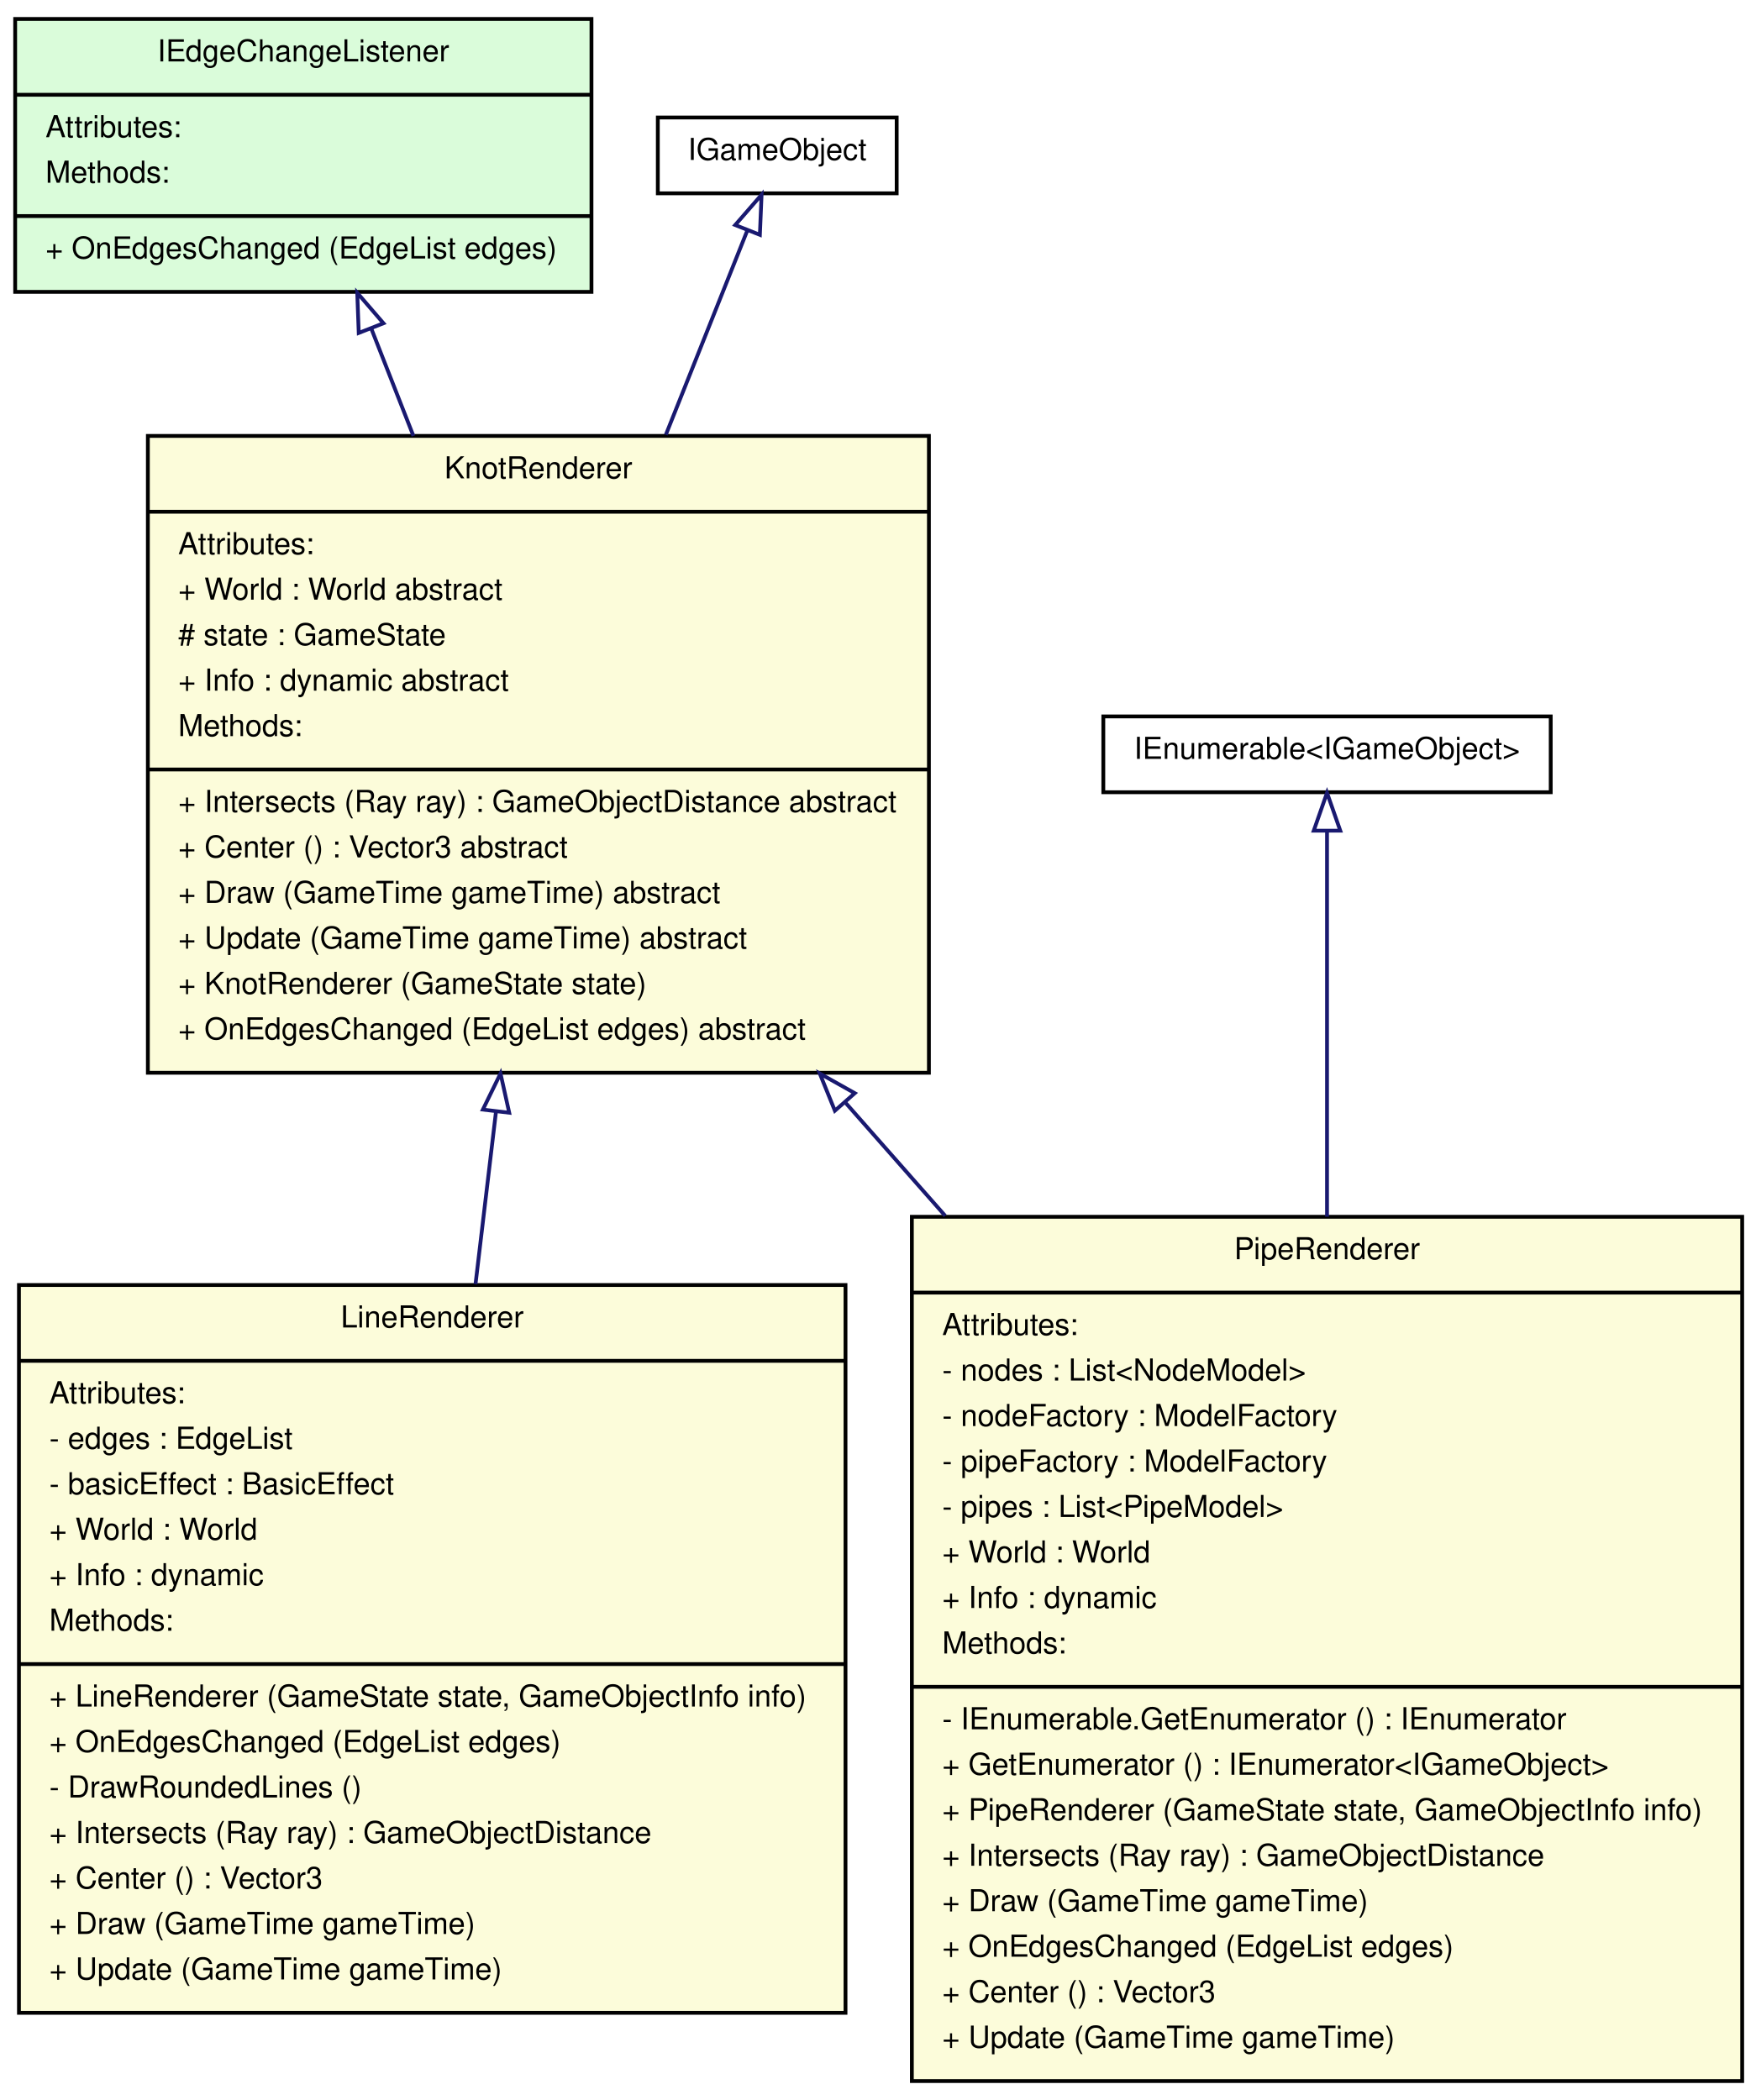
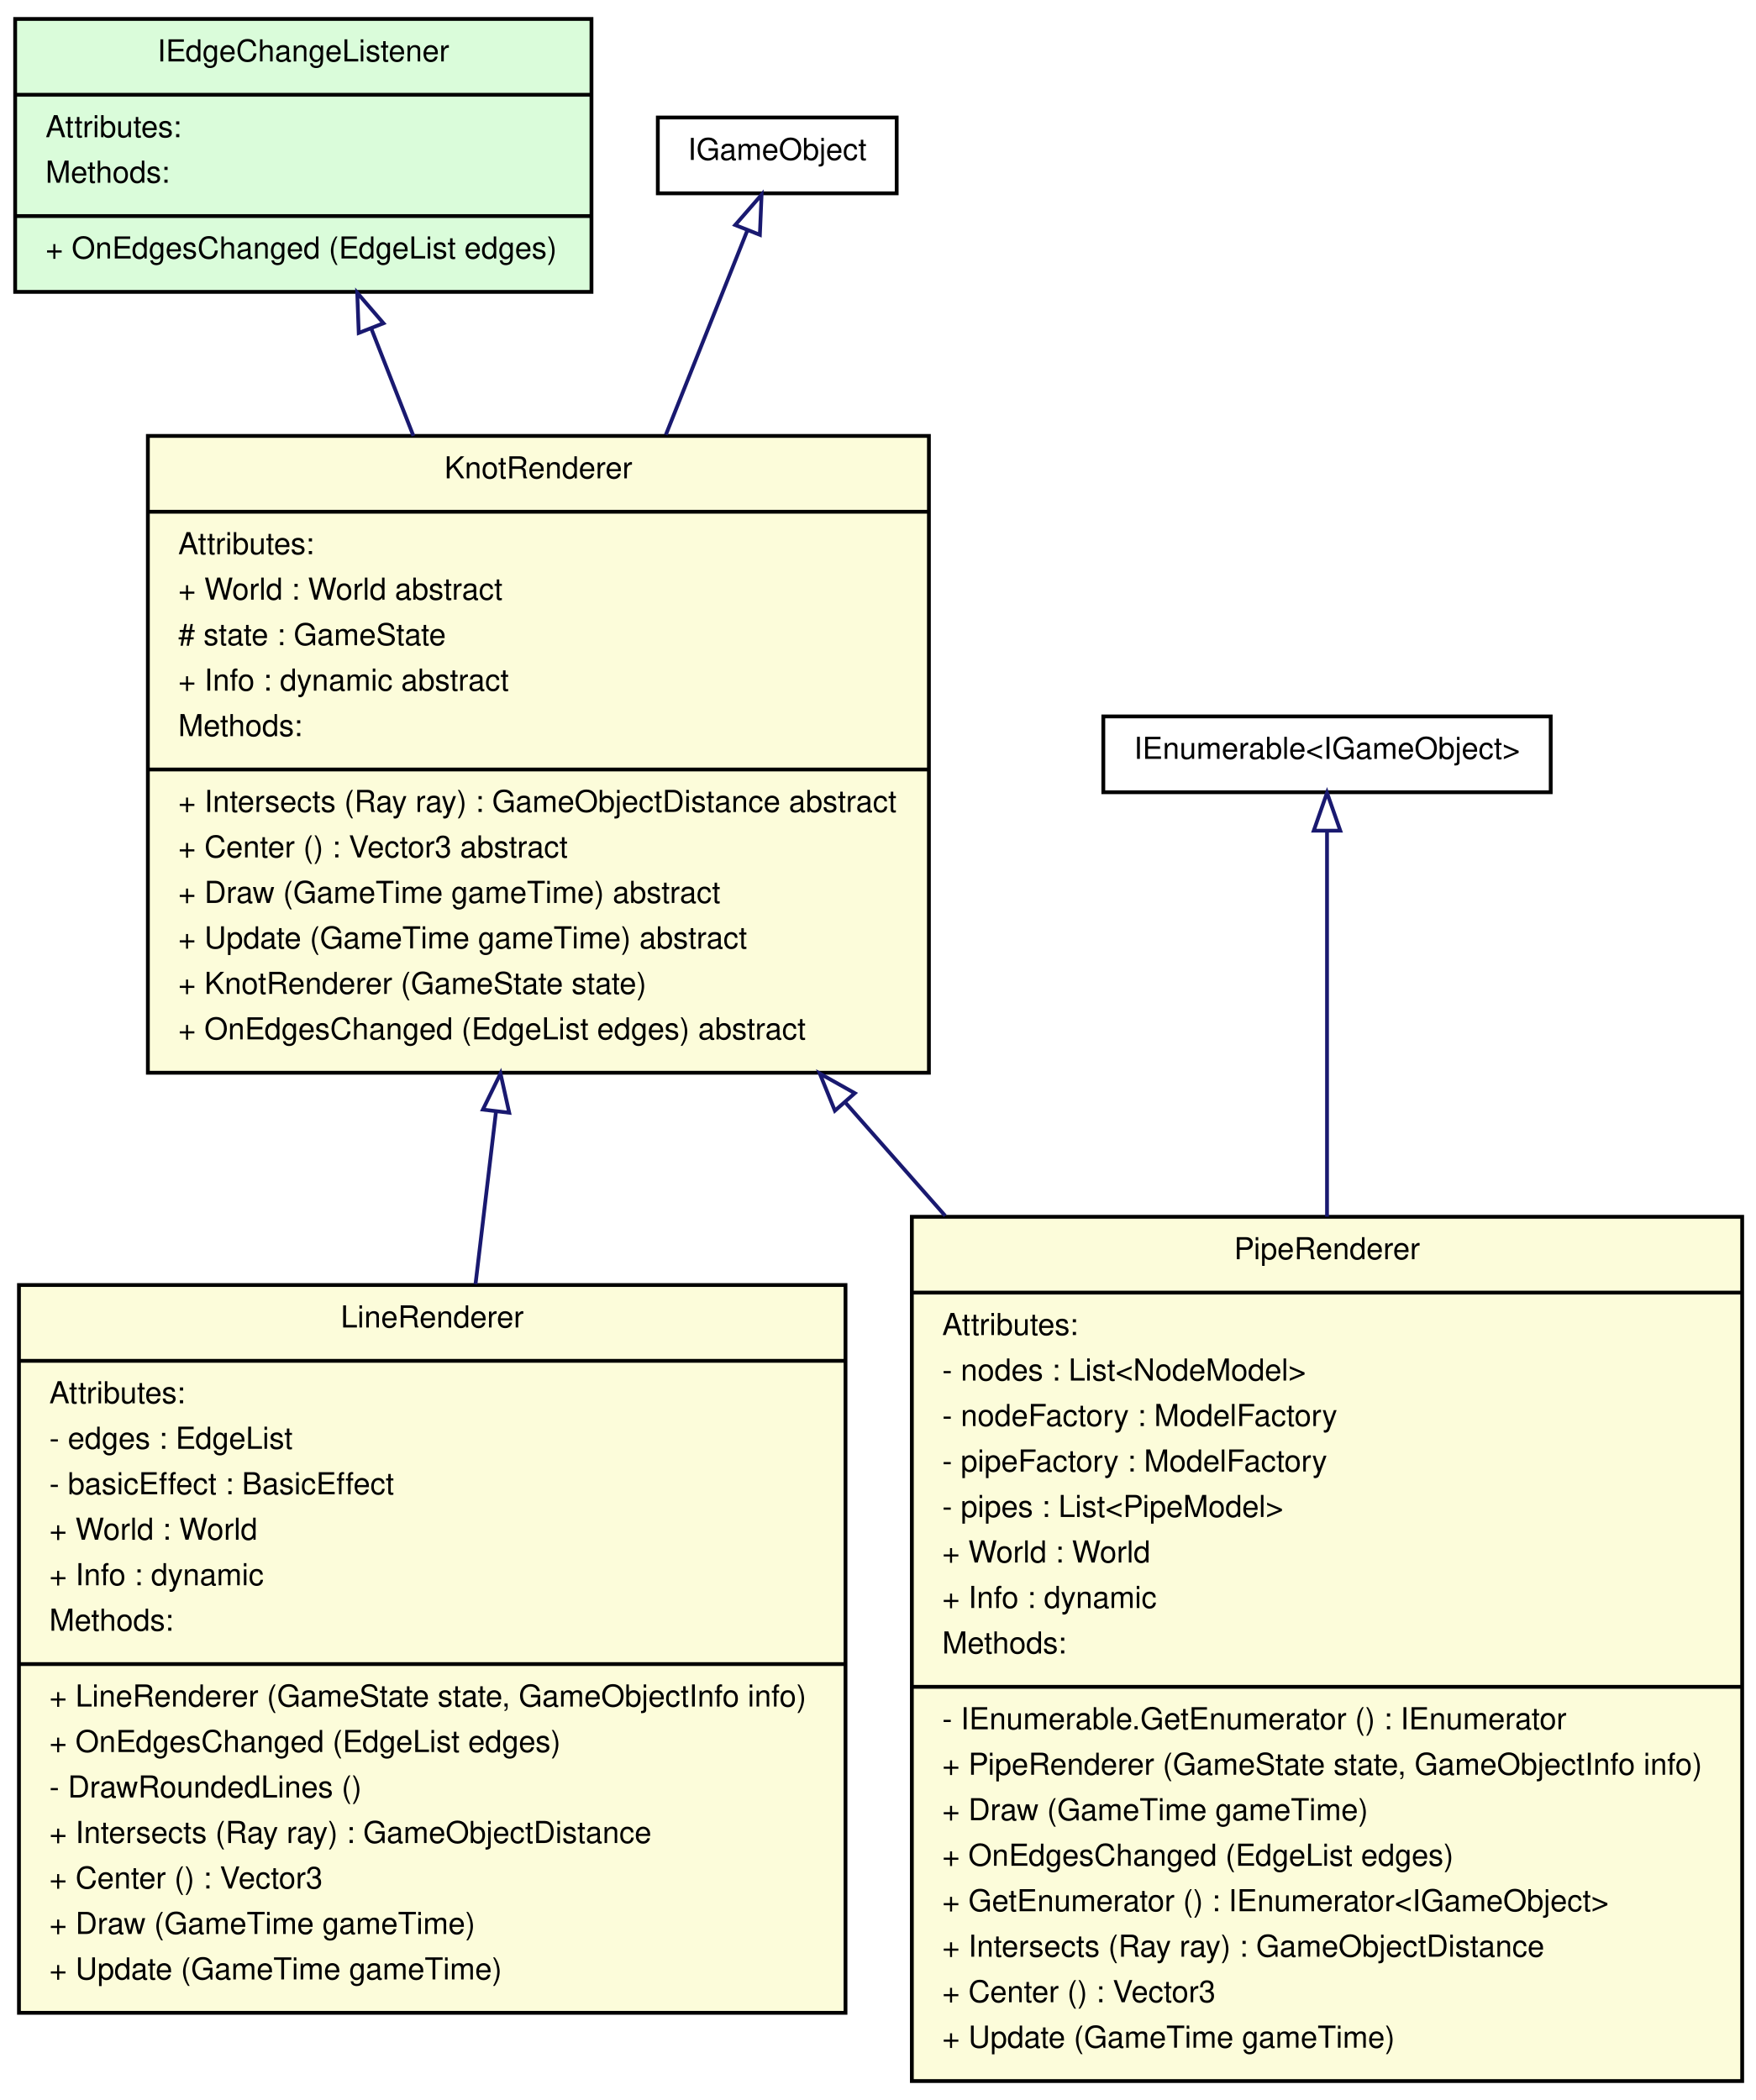
<svg xmlns="http://www.w3.org/2000/svg" width="463pt" height="554pt" viewBox="0.00 0.00 463.00 554.00">
  <g id="graph1" class="graph" transform="scale(1 1) rotate(0) translate(4 550)">
    <polygon fill="white" stroke="white" points="-4,5 -4,-550 460,-550 460,5 -4,5" />
    <g id="node1" class="node">
      <polygon fill="#dafcda" stroke="black" points="0,-473 0,-545 152,-545 152,-473 0,-473" />
      <text text-anchor="middle" x="76" y="-533.8" font-family="Helvetica,sans-Serif" font-size="8.00">IEdgeChangeListener</text>
      <polyline fill="none" stroke="black" points="0,-525 152,-525 " />
      <text text-anchor="start" x="8" y="-513.8" font-family="Helvetica,sans-Serif" font-size="8.00">Attributes:</text>
      <text text-anchor="start" x="8" y="-501.8" font-family="Helvetica,sans-Serif" font-size="8.00">Methods:</text>
      <polyline fill="none" stroke="black" points="0,-493 152,-493 " />
      <text text-anchor="start" x="8" y="-481.8" font-family="Helvetica,sans-Serif" font-size="8.00">+ OnEdgesChanged (EdgeList edges)</text>
    </g>
    <g id="node2" class="node">
      <polygon fill="#fcfcda" stroke="black" points="35,-267 35,-435 241,-435 241,-267 35,-267" />
      <text text-anchor="middle" x="138" y="-423.8" font-family="Helvetica,sans-Serif" font-size="8.00">KnotRenderer</text>
      <polyline fill="none" stroke="black" points="35,-415 241,-415 " />
      <text text-anchor="start" x="43" y="-403.8" font-family="Helvetica,sans-Serif" font-size="8.00">Attributes:</text>
      <text text-anchor="start" x="43" y="-391.8" font-family="Helvetica,sans-Serif" font-size="8.00">+ World : World abstract</text>
      <text text-anchor="start" x="43" y="-379.8" font-family="Helvetica,sans-Serif" font-size="8.00"># state : GameState</text>
      <text text-anchor="start" x="43" y="-367.8" font-family="Helvetica,sans-Serif" font-size="8.00">+ Info : dynamic abstract</text>
      <text text-anchor="start" x="43" y="-355.8" font-family="Helvetica,sans-Serif" font-size="8.00">Methods:</text>
      <polyline fill="none" stroke="black" points="35,-347 241,-347 " />
      <text text-anchor="start" x="43" y="-335.8" font-family="Helvetica,sans-Serif" font-size="8.00">+ Intersects (Ray ray) : GameObjectDistance abstract</text>
      <text text-anchor="start" x="43" y="-323.8" font-family="Helvetica,sans-Serif" font-size="8.00">+ Center () : Vector3 abstract</text>
      <text text-anchor="start" x="43" y="-311.8" font-family="Helvetica,sans-Serif" font-size="8.00">+ Draw (GameTime gameTime) abstract</text>
      <text text-anchor="start" x="43" y="-299.8" font-family="Helvetica,sans-Serif" font-size="8.00">+ Update (GameTime gameTime) abstract</text>
      <text text-anchor="start" x="43" y="-287.8" font-family="Helvetica,sans-Serif" font-size="8.00">+ KnotRenderer (GameState state)</text>
      <text text-anchor="start" x="43" y="-275.8" font-family="Helvetica,sans-Serif" font-size="8.00">+ OnEdgesChanged (EdgeList edges) abstract</text>
    </g>
    <g id="edge2" class="edge">
      <path fill="none" stroke="midnightblue" d="M93.915,-463.346C97.426,-454.399 101.211,-444.753 105.036,-435.005" />
      <polygon fill="none" stroke="midnightblue" points="90.619,-462.164 90.224,-472.752 97.135,-464.721 90.619,-462.164" />
    </g>
    <g id="node3" class="node">
      <polygon fill="#fcfcda" stroke="black" points="1,-19 1,-211 219,-211 219,-19 1,-19" />
      <text text-anchor="middle" x="110" y="-199.8" font-family="Helvetica,sans-Serif" font-size="8.00">LineRenderer</text>
      <polyline fill="none" stroke="black" points="1,-191 219,-191 " />
      <text text-anchor="start" x="9" y="-179.8" font-family="Helvetica,sans-Serif" font-size="8.00">Attributes:</text>
      <text text-anchor="start" x="9" y="-167.8" font-family="Helvetica,sans-Serif" font-size="8.00">- edges : EdgeList</text>
      <text text-anchor="start" x="9" y="-155.8" font-family="Helvetica,sans-Serif" font-size="8.00">- basicEffect : BasicEffect</text>
      <text text-anchor="start" x="9" y="-143.8" font-family="Helvetica,sans-Serif" font-size="8.00">+ World : World</text>
      <text text-anchor="start" x="9" y="-131.8" font-family="Helvetica,sans-Serif" font-size="8.00">+ Info : dynamic</text>
      <text text-anchor="start" x="9" y="-119.8" font-family="Helvetica,sans-Serif" font-size="8.00">Methods:</text>
      <polyline fill="none" stroke="black" points="1,-111 219,-111 " />
      <text text-anchor="start" x="9" y="-99.8" font-family="Helvetica,sans-Serif" font-size="8.00">+ LineRenderer (GameState state, GameObjectInfo info)</text>
      <text text-anchor="start" x="9" y="-87.8" font-family="Helvetica,sans-Serif" font-size="8.00">+ OnEdgesChanged (EdgeList edges)</text>
      <text text-anchor="start" x="9" y="-75.8" font-family="Helvetica,sans-Serif" font-size="8.00">- DrawRoundedLines ()</text>
      <text text-anchor="start" x="9" y="-63.8" font-family="Helvetica,sans-Serif" font-size="8.00">+ Intersects (Ray ray) : GameObjectDistance</text>
      <text text-anchor="start" x="9" y="-51.8" font-family="Helvetica,sans-Serif" font-size="8.00">+ Center () : Vector3</text>
      <text text-anchor="start" x="9" y="-39.8" font-family="Helvetica,sans-Serif" font-size="8.00">+ Draw (GameTime gameTime)</text>
      <text text-anchor="start" x="9" y="-27.8" font-family="Helvetica,sans-Serif" font-size="8.00">+ Update (GameTime gameTime)</text>
    </g>
    <g id="edge6" class="edge">
      <path fill="none" stroke="midnightblue" d="M126.796,-256.563C125.025,-241.64 123.192,-226.193 121.417,-211.23" />
      <polygon fill="none" stroke="midnightblue" points="123.356,-257.28 128.01,-266.798 130.307,-256.455 123.356,-257.28" />
    </g>
    <g id="node4" class="node">
      <polygon fill="#fcfcda" stroke="black" points="236.5,-1 236.5,-229 455.5,-229 455.5,-1 236.5,-1" />
      <text text-anchor="middle" x="346" y="-217.8" font-family="Helvetica,sans-Serif" font-size="8.00">PipeRenderer</text>
      <polyline fill="none" stroke="black" points="236.5,-209 455.5,-209 " />
      <text text-anchor="start" x="244.5" y="-197.8" font-family="Helvetica,sans-Serif" font-size="8.00">Attributes:</text>
      <text text-anchor="start" x="244.5" y="-185.8" font-family="Helvetica,sans-Serif" font-size="8.00">- nodes : List&lt;NodeModel&gt;</text>
      <text text-anchor="start" x="244.5" y="-173.8" font-family="Helvetica,sans-Serif" font-size="8.00">- nodeFactory : ModelFactory</text>
      <text text-anchor="start" x="244.5" y="-161.8" font-family="Helvetica,sans-Serif" font-size="8.00">- pipeFactory : ModelFactory</text>
      <text text-anchor="start" x="244.5" y="-149.8" font-family="Helvetica,sans-Serif" font-size="8.00">- pipes : List&lt;PipeModel&gt;</text>
      <text text-anchor="start" x="244.5" y="-137.8" font-family="Helvetica,sans-Serif" font-size="8.00">+ World : World</text>
      <text text-anchor="start" x="244.5" y="-125.8" font-family="Helvetica,sans-Serif" font-size="8.00">+ Info : dynamic</text>
      <text text-anchor="start" x="244.5" y="-113.8" font-family="Helvetica,sans-Serif" font-size="8.00">Methods:</text>
      <polyline fill="none" stroke="black" points="236.5,-105 455.5,-105 " />
      <text text-anchor="start" x="244.5" y="-93.8" font-family="Helvetica,sans-Serif" font-size="8.00">- IEnumerable.GetEnumerator () : IEnumerator</text>
-       <text text-anchor="start" x="244.5" y="-81.8" font-family="Helvetica,sans-Serif" font-size="8.00">+ GetEnumerator () : IEnumerator&lt;IGameObject&gt;</text>
-       <text text-anchor="start" x="244.5" y="-69.8" font-family="Helvetica,sans-Serif" font-size="8.00">+ PipeRenderer (GameState state, GameObjectInfo info)</text>
-       <text text-anchor="start" x="244.5" y="-57.8" font-family="Helvetica,sans-Serif" font-size="8.00">+ Intersects (Ray ray) : GameObjectDistance</text>
-       <text text-anchor="start" x="244.5" y="-45.8" font-family="Helvetica,sans-Serif" font-size="8.00">+ Draw (GameTime gameTime)</text>
-       <text text-anchor="start" x="244.5" y="-33.8" font-family="Helvetica,sans-Serif" font-size="8.00">+ OnEdgesChanged (EdgeList edges)</text>
+       <text text-anchor="start" x="244.5" y="-81.8" font-family="Helvetica,sans-Serif" font-size="8.00">+ PipeRenderer (GameState state, GameObjectInfo info)</text>
+       <text text-anchor="start" x="244.5" y="-69.8" font-family="Helvetica,sans-Serif" font-size="8.00">+ Draw (GameTime gameTime)</text>
+       <text text-anchor="start" x="244.5" y="-57.8" font-family="Helvetica,sans-Serif" font-size="8.00">+ OnEdgesChanged (EdgeList edges)</text>
+       <text text-anchor="start" x="244.5" y="-45.8" font-family="Helvetica,sans-Serif" font-size="8.00">+ GetEnumerator () : IEnumerator&lt;IGameObject&gt;</text>
+       <text text-anchor="start" x="244.5" y="-33.8" font-family="Helvetica,sans-Serif" font-size="8.00">+ Intersects (Ray ray) : GameObjectDistance</text>
      <text text-anchor="start" x="244.5" y="-21.8" font-family="Helvetica,sans-Serif" font-size="8.00">+ Center () : Vector3</text>
      <text text-anchor="start" x="244.5" y="-9.8" font-family="Helvetica,sans-Serif" font-size="8.00">+ Update (GameTime gameTime)</text>
    </g>
    <g id="edge8" class="edge">
      <path fill="none" stroke="midnightblue" d="M219.061,-259.027C227.666,-249.263 236.492,-239.249 245.287,-229.271" />
      <polygon fill="none" stroke="midnightblue" points="216.198,-256.982 212.212,-266.798 221.45,-261.61 216.198,-256.982" />
    </g>
    <g id="node5" class="node">
      <polygon fill="#ffffff" stroke="black" points="169.5,-499 169.5,-519 232.5,-519 232.5,-499 169.5,-499" />
      <text text-anchor="middle" x="201" y="-507.8" font-family="Helvetica,sans-Serif" font-size="8.00">IGameObject</text>
    </g>
    <g id="edge4" class="edge">
      <path fill="none" stroke="midnightblue" d="M193.095,-489.175C187.531,-475.22 179.666,-455.495 171.615,-435.305" />
      <polygon fill="none" stroke="midnightblue" points="189.911,-490.641 196.866,-498.633 196.414,-488.048 189.911,-490.641" />
    </g>
    <g id="node6" class="node">
      <polygon fill="#ffffff" stroke="black" points="287,-341 287,-361 405,-361 405,-341 287,-341" />
      <text text-anchor="middle" x="346" y="-349.8" font-family="Helvetica,sans-Serif" font-size="8.00">IEnumerable&lt;IGameObject&gt;</text>
    </g>
    <g id="edge10" class="edge">
      <path fill="none" stroke="midnightblue" d="M346,-330.641C346,-307.541 346,-267.994 346,-229.025" />
      <polygon fill="none" stroke="midnightblue" points="342.5,-330.859 346,-340.859 349.5,-330.859 342.5,-330.859" />
    </g>
  </g>
</svg>
